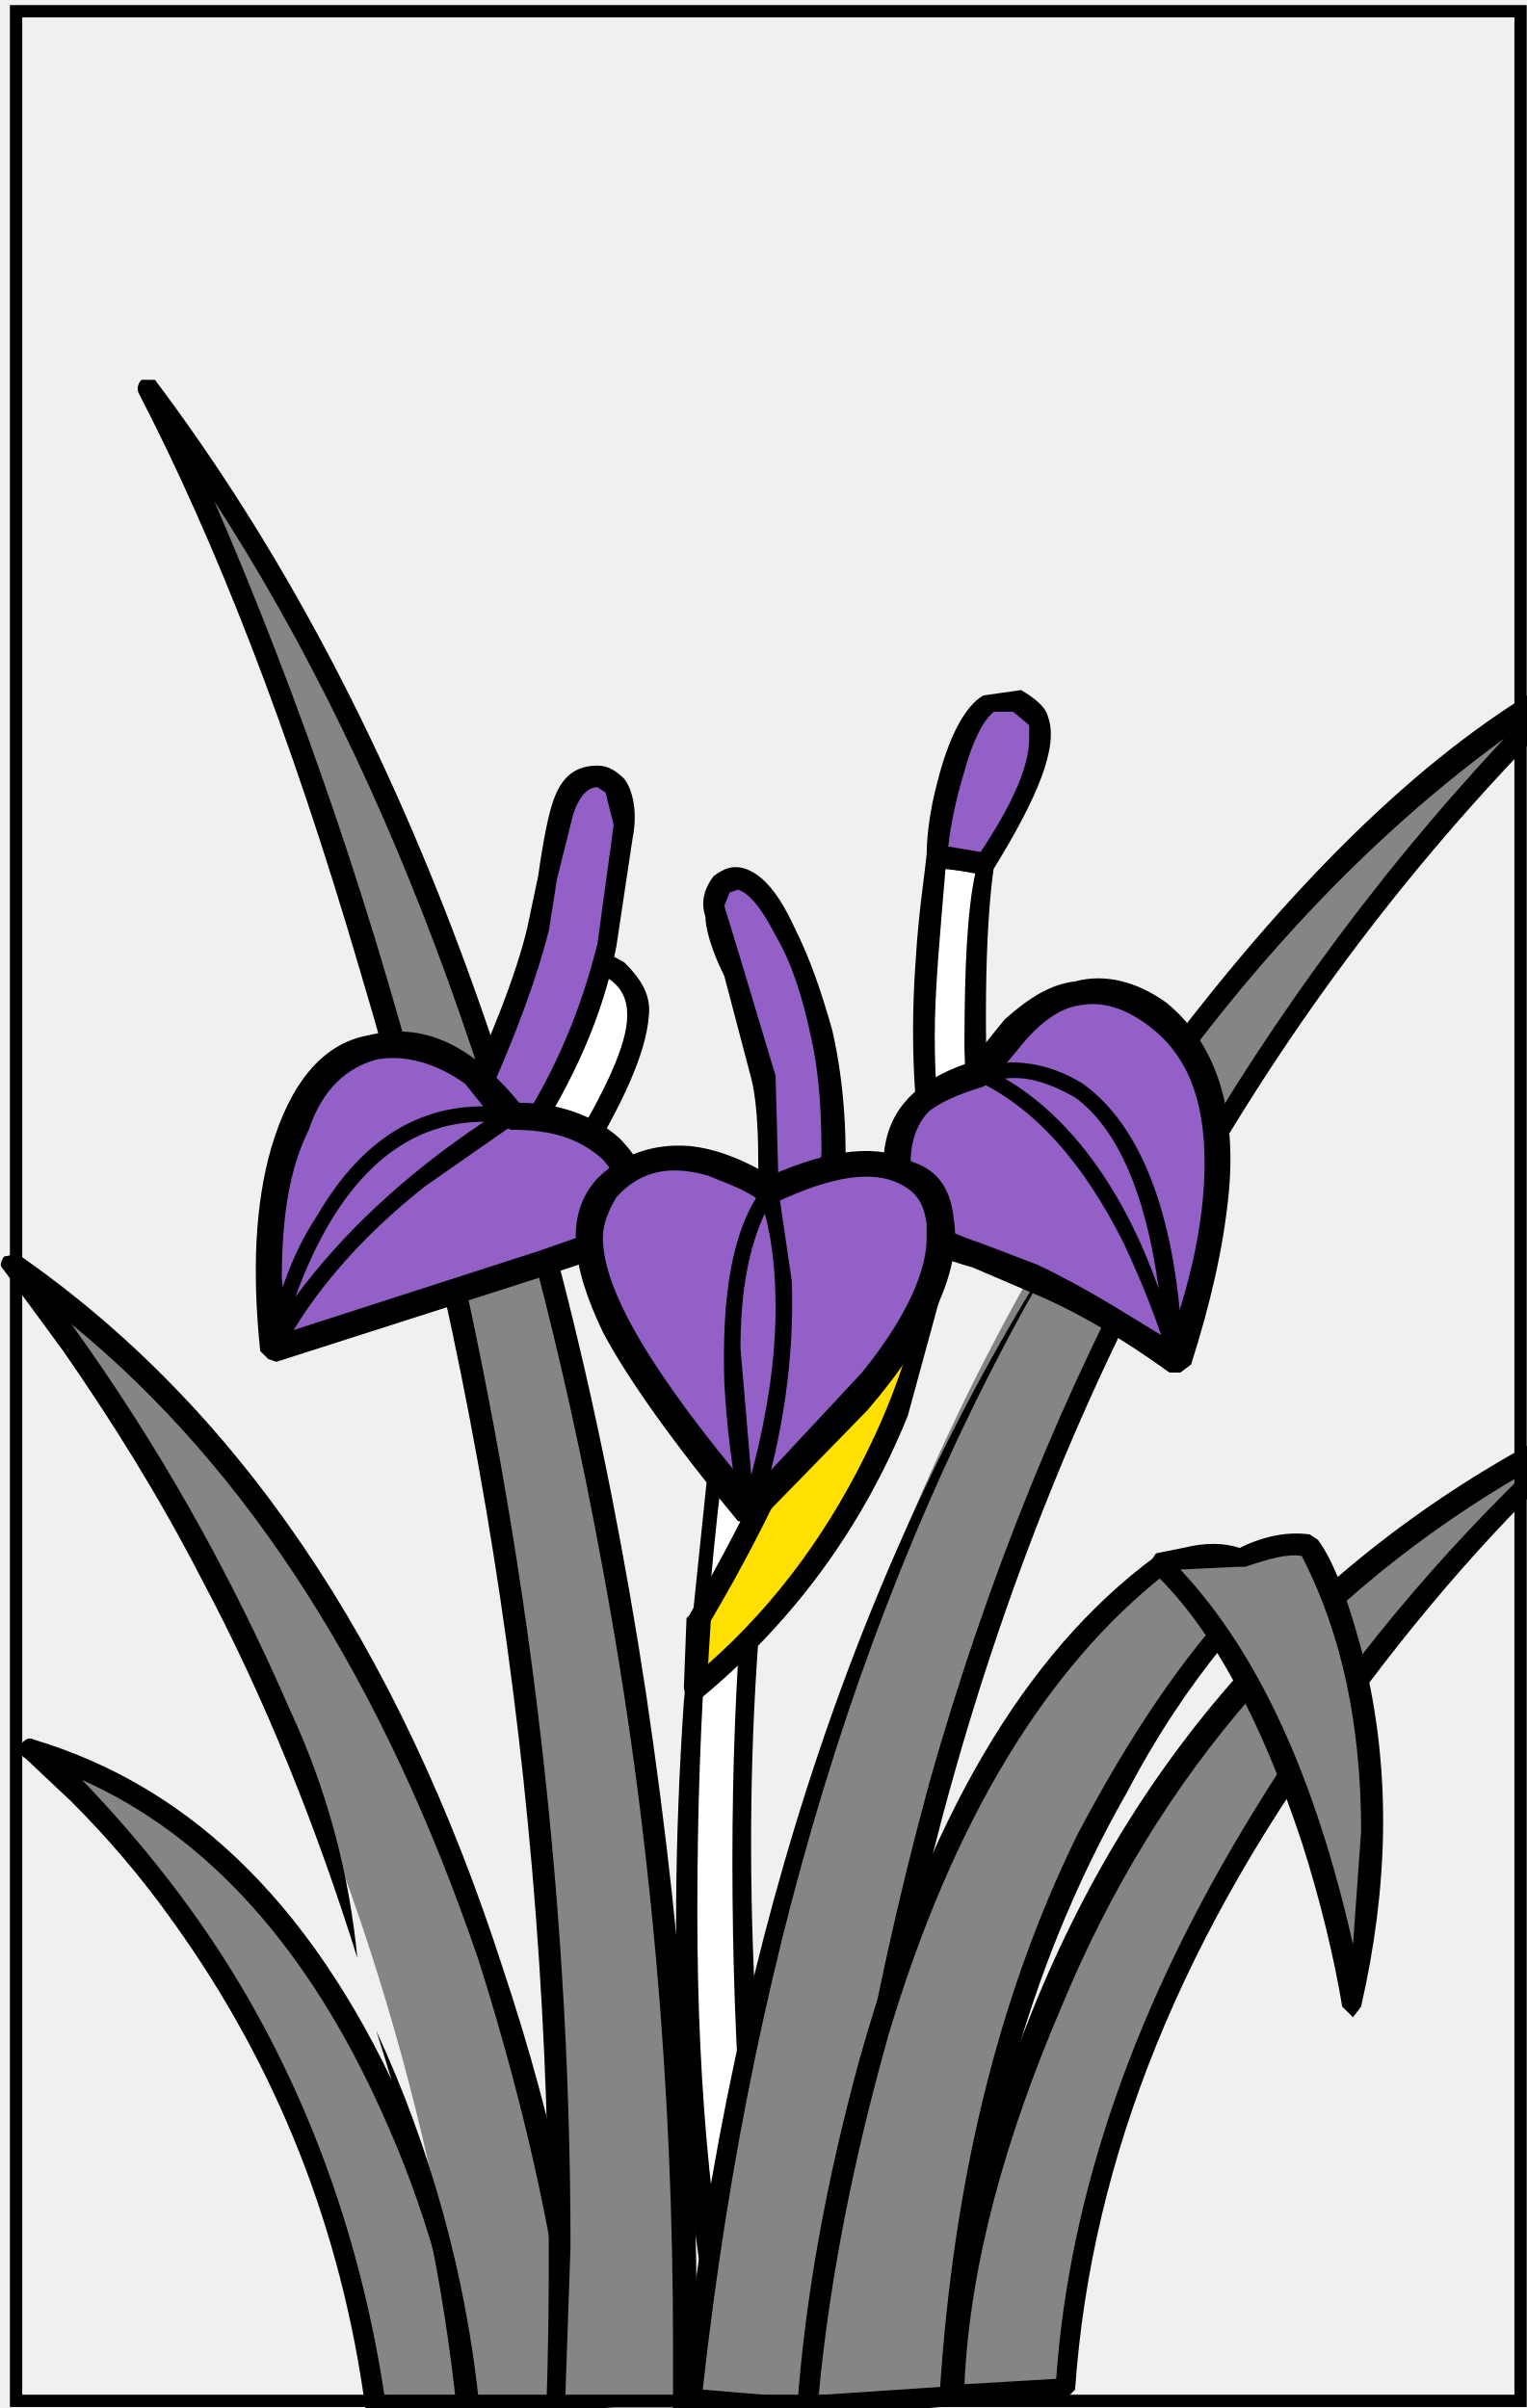
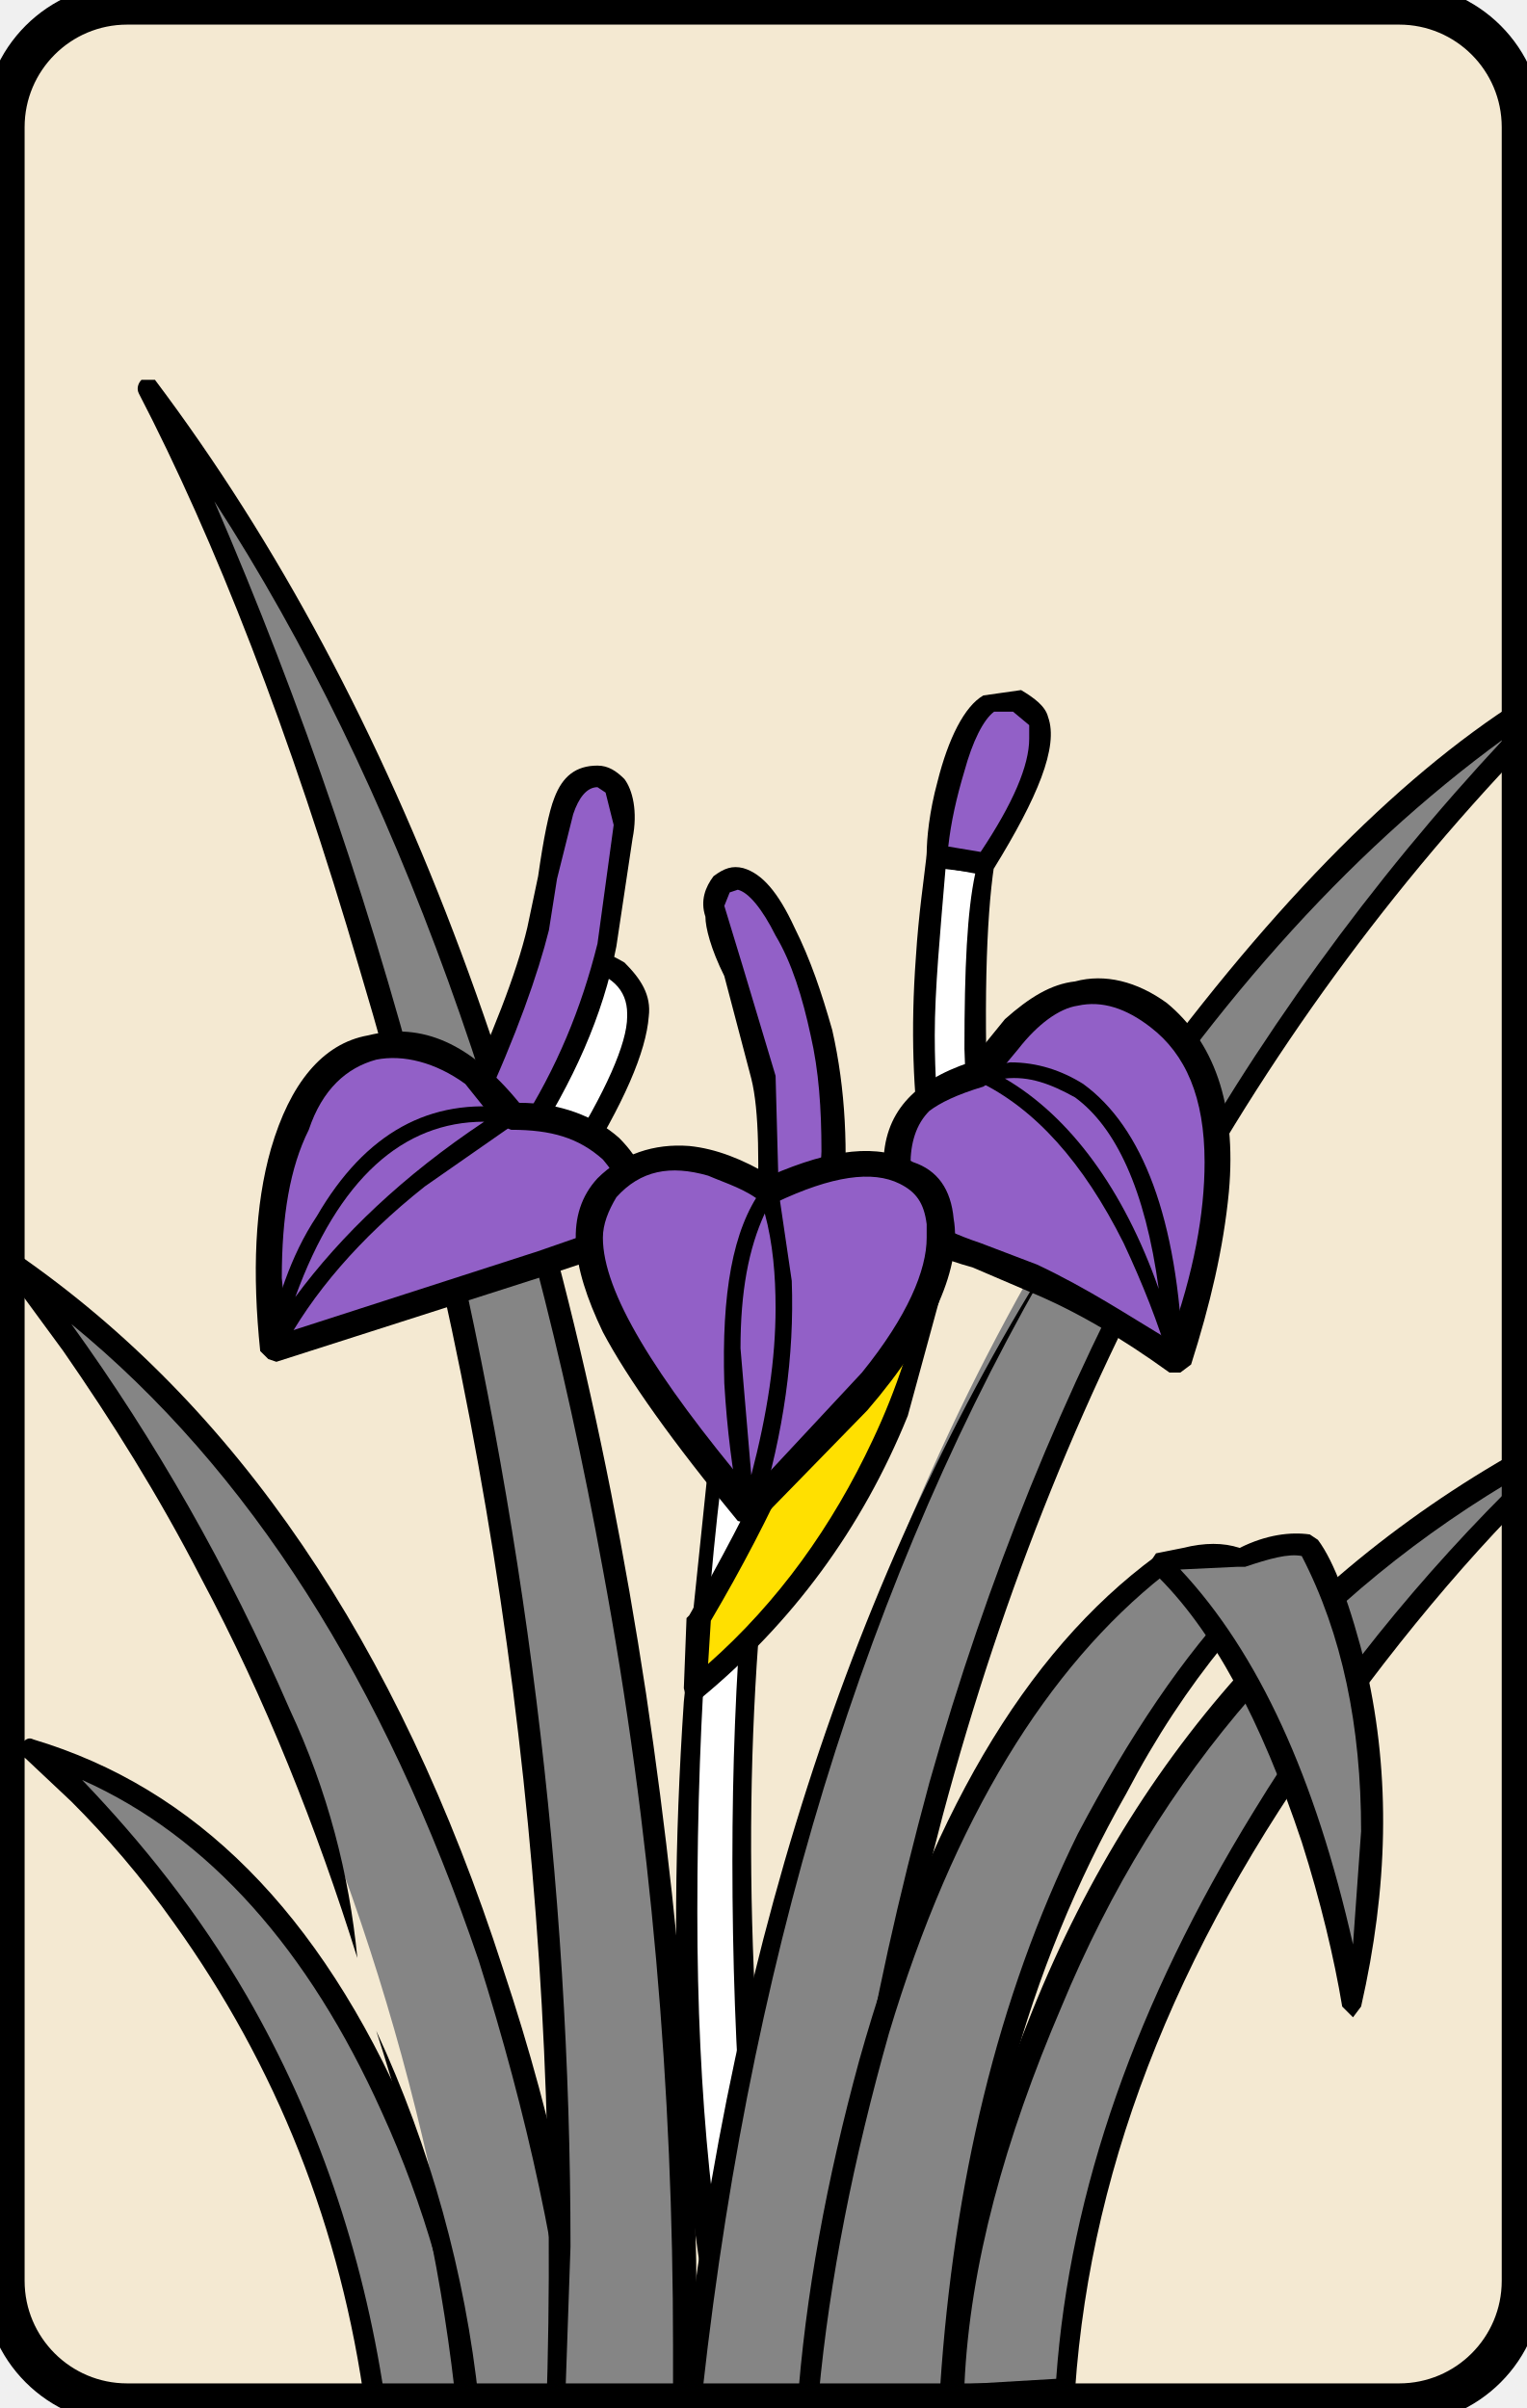
<svg xmlns="http://www.w3.org/2000/svg" version="1.1" id="圖層_1" x="0px" y="0px" width="372px" height="587px" viewBox="0 0 372 587" enable-background="new 0 0 372 587" xml:space="preserve">
-   <g>
-     <g>
-       <g>
-         <path fill="#FFFFFF" d="M192.309,325.393l-13.811,1.312l-9.864,87.468c-4.602,68.388-0.655,124.946,11.181,171.635l11.835,0.654     c-4.603-21.038-7.891-48.666-9.207-81.546C178.498,439.813,181.786,380.628,192.309,325.393z" />
+   <defs id="defs78472">
+     <clipPath clipPathUnits="userSpaceOnUse" id="clipPath79076">
+       <rect style="color:#000000;clip-rule:nonzero;display:inline;overflow:visible;visibility:visible;opacity:1;isolation:auto;mix-blend-mode:normal;color-interpolation:sRGB;color-interpolation-filters:linearRGB;solid-color:#000000;solid-opacity:1;vector-effect:none;fill:none;fill-opacity:1;fill-rule:nonzero;stroke:#ff0000;stroke-width:10;stroke-linecap:butt;stroke-linejoin:miter;stroke-miterlimit:4;stroke-dasharray:none;stroke-dashoffset:0;stroke-opacity:1;color-rendering:auto;image-rendering:auto;shape-rendering:auto;text-rendering:auto;enable-background:accumulate" id="rect79078" width="370" height="585" x="1" y="1" rx="30" ry="30" />
+     </clipPath>
+   </defs>
+   <g id="g79195">
+     <rect ry="30" rx="30" y="1" x="1" height="585" width="370" id="rect12023-5" style="color:#000000;clip-rule:nonzero;display:inline;overflow:visible;visibility:visible;opacity:1;isolation:auto;mix-blend-mode:normal;color-interpolation:sRGB;color-interpolation-filters:linearRGB;solid-color:#000000;solid-opacity:1;vector-effect:none;fill:#f4e9d2;fill-opacity:1;fill-rule:nonzero;stroke:none;stroke-width:1.5;stroke-linecap:butt;stroke-linejoin:miter;stroke-miterlimit:4;stroke-dasharray:none;stroke-dashoffset:0;stroke-opacity:1;color-rendering:auto;image-rendering:auto;shape-rendering:auto;text-rendering:auto;enable-background:accumulate" />
+     <g clip-path="url(#clipPath79076)" id="g78466">
+       <g id="g78248">
+         <g id="g78246">
+           <path id="path78244" d="M192.309,325.393l-13.811,1.312l-9.864,87.468c-4.602,68.388-0.655,124.946,11.181,171.635l11.835,0.654     c-4.603-21.038-7.891-48.666-9.207-81.546C178.498,439.813,181.786,380.628,192.309,325.393z" fill="#FFFFFF" />
+         </g>
+       </g>
+       <g id="g78254">
+         <g id="g78252">
+           <path id="path78250" d="M194.283,324.068l-1.975-1.31l-13.812,1.31c-1.971,0.662-1.971,1.324-2.629,1.979l-9.206,88.777     c-4.604,68.395-0.658,124.947,10.522,171.635c0,0.655,0.658,1.979,2.63,1.979l11.834,0.654l1.316-0.654l0.658-2.634     c-3.945-21.707-7.234-49.32-8.551-81.547c-4.601-64.444-1.313-123.631,9.863-178.211L194.283,324.068z M180.473,329.336     l8.546-0.654c-7.233,38.133-10.521,79.567-10.521,124.945c0,47.999,3.288,91.405,9.863,130.2l-6.575-0.655     c-7.889-33.535-11.835-71.683-11.835-117.054C169.951,416.797,173.239,370.764,180.473,329.336z" />
+         </g>
+       </g>
+       <g id="g78260">
+         <g id="g78258">
+           <path id="path78256" d="M228.479,308.952l-24.33,11.175c-7.234,24.333-18.416,48.666-34.197,74.314l-0.658,17.75     c22.357-18.412,38.798-41.428,49.979-68.395L228.479,308.952z" fill="#FFE000" />
+         </g>
+       </g>
+       <g id="g78266">
+         <g id="g78264">
+           <path id="path78262" d="M229.794,306.975l-1.976-0.654l-24.987,11.836l-0.658,1.316c-7.233,23.017-19.07,48.004-34.194,74.309l-0.658,0.662     l-0.658,17.095l0.658,2.634h3.288c22.358-18.419,39.458-41.436,50.634-69.05l9.864-36.169L229.794,306.975z M206.119,322.104     l19.07-8.554c-2.631,12.497-6.576,24.994-12.494,37.485c-9.864,21.045-23.018,39.456-40.115,54.58l0.658-10.52     C188.361,369.447,199.543,344.46,206.119,322.104z" />
+         </g>
+       </g>
+       <g id="g78272">
+         <g id="g78270">
+           <path id="path78268" d="M91.695,586.46l24.988,1.979c-1.972-22.361-8.548-46.033-19.07-70.373     c-21.045-48.659-51.292-79.568-90.094-91.404l10.522,9.864c9.206,9.203,17.757,19.066,25.646,29.593     C68.679,501.626,85.119,541.082,91.695,586.46z" fill="#858585" />
+         </g>
+       </g>
+       <g id="g78278">
+         <g id="g78276">
+           <path id="path78274" d="M8.177,424.035c-1.313-0.662-1.972,0-3.288,1.31c0,1.316,0,2.633,1.316,3.288l11.178,10.521     c8.551,8.554,17.099,18.418,24.991,29.593c24.988,34.857,40.77,74.314,46.691,118.37l2.63,1.979l24.988,1.311h2.63l0.658-2.627     c-3.288-23.017-9.864-46.694-20.387-71.677C77.885,466.118,47.634,435.864,8.177,424.035z M60.128,486.508     c-11.836-20.39-25.646-37.491-40.112-52.607c30.906,13.807,55.239,41.422,72.993,80.878     c10.522,23.017,17.099,46.694,20.387,70.373l-19.729-1.323C88.407,548.981,77.226,516.101,60.128,486.508z" />
+         </g>
+       </g>
+       <g id="g78284">
+         <g id="g78282">
+           <path id="path78280" d="M2.917,308.291l14.466,19.066c11.839,17.103,23.017,34.858,33.539,54.588     c33.539,64.443,55.239,132.832,63.79,205.831l27.618,1.316c-1.972-31.57-9.206-67.74-21.7-107.195     C94.983,403.645,56.185,345.121,2.917,308.291z" fill="#858585" />
+         </g>
+       </g>
+       <g id="g78290">
+         <g id="g78288">
+           <path id="path78286" d="M48.95,384.578c15.782,29.593,28.276,61.149,38.14,92.721c-1.971-20.384-7.234-40.772-16.44-60.502     c-15.124-34.852-32.881-65.761-53.268-94.037c43.403,35.514,76.284,87.461,99.3,155.194     c11.839,37.485,19.729,73.654,23.017,108.506l-23.017-1.31c-3.288-30.916-11.836-61.818-24.988-90.102     c9.864,30.254,16.44,61.163,19.728,93.39l3.288,1.965l27.618,1.322l1.316-0.661l1.316-1.972     c-1.975-33.536-9.209-69.705-22.361-109.162C96.955,400.355,57.498,342.488,4.23,305.664l-3.288,0.654     c-0.655,1.311-1.313,1.973,0,3.289l14.469,19.729C27.247,346.432,38.428,364.188,48.95,384.578z" />
+         </g>
+       </g>
+       <g id="g78296">
+         <g id="g78294">
+           <path id="path78292" d="M35.798,94.566c18.412,34.197,36.827,80.885,54.581,139.416     c34.855,117.055,49.979,234.764,45.375,354.457l30.909,3.288c1.972-50.645-1.316-109.828-11.181-176.9     C135.753,280.669,96.296,174.796,35.798,94.566z" fill="#858585" />
+         </g>
+       </g>
+       <g id="g78302">
+         <g id="g78300">
+           <path id="path78298" d="M37.77,92.595h-3.288c-0.658,0.655-1.313,1.971-0.658,3.288c18.415,35.514,36.827,82.202,53.925,140.732     c34.853,116.392,49.321,233.453,45.375,351.823c0,1.966,0,2.627,1.975,2.627l31.564,3.287l1.972-0.66l0.658-1.966     c1.975-52.608-1.972-112.456-11.836-178.879C137.07,278.698,97.613,172.163,37.77,92.595z M106.161,281.986     C91.695,224.117,73.28,170.853,52.238,122.187c44.716,69.05,75.625,155.85,94.696,260.413     c11.836,63.79,17.099,126.926,17.099,189.398v16.44l-26.305-2.634l1.313-38.146C139.042,458.881,127.864,370.104,106.161,281.986     z" />
+         </g>
+       </g>
+       <g id="g78308">
+         <g id="g78306">
+           <path id="path78304" d="M231.766,583.827l27.621-1.965c4.602-57.222,26.963-113.117,68.393-169.015     c21.045-28.271,41.428-49.978,61.155-66.418C325.148,377.34,280.43,426,252.811,492.423     C239.658,525.965,232.424,556.213,231.766,583.827z" fill="#858585" />
+         </g>
+       </g>
+       <g id="g78314">
+         <g id="g78312">
+           <path id="path78310" d="M259.387,585.15l2.631-2.634c3.945-56.553,26.305-111.795,67.732-167.036c20.387-27.614,40.773-49.977,60.501-67.071     c1.972-0.661,1.972-2.634,1.317-3.288c-1.317-1.323-2.635-1.323-3.947-0.661c-63.131,30.254-109.164,78.913-136.127,145.991     c-13.811,34.189-21.7,65.105-22.357,93.376c0,1.323,0,1.323,0.657,1.979l2.63,0.654L259.387,585.15z M235.055,581.201     c1.315-28.933,9.863-59.849,23.674-92.066c23.676-57.214,61.815-100.613,113.111-130.205     c-25.649,24.986-48.008,52.607-66.42,82.855c-28.279,46.033-44.72,92.065-48.008,138.099L235.055,581.201z" />
+         </g>
+       </g>
+       <g id="g78320">
+         <g id="g78318">
+           <path id="path78316" d="M383.675,166.904c-29.592,14.469-61.156,43.406-94.036,85.49     c-65.106,85.49-105.877,195.968-121.004,332.757l36.827,1.965c-0.657-40.768,6.576-88.116,21.045-144.015     C255.439,331.969,308.05,239.903,383.675,166.904z" fill="#858585" />
+         </g>
+       </g>
+       <g id="g78326">
+         <g id="g78324">
+           <path id="path78322" d="M385.646,164.932c-0.654-1.316-1.973-1.316-3.288-1.316c-30.905,16.44-62.474,46.033-95.354,88.778     c-9.863,13.152-18.412,28.276-24.33,44.062c30.906-49.321,65.104-88.123,103.901-116.399     c-65.104,69.711-111.794,154.541-140.07,254.498c-15.127,55.897-23.675,105.874-23.675,150.598l-31.564-2.634     c12.494-112.449,43.4-207.804,91.408-286.063c-51.296,77.597-84.177,172.951-96.67,288.033l0.658,1.972l1.316,0.655l36.825,3.288     l1.975-1.311l1.313-1.979c0-41.422,7.234-90.088,21.703-144.675c29.594-110.472,81.544-201.883,155.854-274.22V164.932     L385.646,164.932z" />
+         </g>
+       </g>
+       <g id="g78332">
+         <g id="g78330">
+           <path id="path78328" d="M140.358,232.665l-24.333,44.716l23.017,7.893c11.181-16.44,16.44-29.593,16.44-37.485     c0.658-5.26-1.972-9.209-7.89-11.836L140.358,232.665z" fill="#FFFFFF" />
+         </g>
+       </g>
+       <g id="g78338">
+         <g id="g78336">
+           <path id="path78334" d="M113.395,276.727c0,0,0,0.655,0,1.972l1.316,1.316l23.675,7.231l2.63-0.655c11.178-17.757,16.44-30.248,17.099-38.802     c0.655-5.26-1.975-9.209-5.921-13.152c-3.288-1.972-7.89-3.943-11.836-4.598l-2.63,1.31L113.395,276.727z M141.016,235.953     c7.89,1.316,11.836,5.26,11.836,11.181v0.655c0,6.576-5.26,18.418-15.124,34.197l-17.757-5.915L141.016,235.953z" />
+         </g>
+       </g>
+       <g id="g78344">
+         <g id="g78342">
+           <path id="path78340" d="M239.658,210.31l-11.182-1.323l-2.629,23.678c-1.316,17.757-0.658,34.197,0.657,47.35l11.836-3.288     C237.027,246.479,237.684,224.117,239.658,210.31z" fill="#FFFFFF" />
+         </g>
+       </g>
+       <g id="g78350">
+         <g id="g78348">
+           <path id="path78346" d="M228.479,206.36c-1.973,0-2.631,0-2.631,1.972c-0.658,5.921-1.972,14.469-2.63,24.995     c-1.315,17.75-0.657,33.536,1.313,46.688l1.316,1.972h1.971L239,278.698l1.973-1.972c-1.313-30.248-0.656-52.609,1.315-65.761     v-2.633l-1.972-0.655L228.479,206.36z M230.452,211.62l7.231,1.316c-1.973,9.203-2.631,23.017-2.631,42.745l0.658,18.412     l-6.576,2.633c-0.658-6.576-1.316-14.469-1.316-24.333C227.818,241.213,229.137,227.405,230.452,211.62z" />
+         </g>
+       </g>
+       <g id="g78356">
+         <g id="g78354">
+           <path id="path78352" d="M187.049,301.715l15.782-5.915c1.315-15.13,0.657-29.592-2.63-44.068     c-2.631-11.174-6.576-21.039-11.182-28.931c-5.26-8.548-9.206-10.525-12.494-7.237c-3.288,1.978-2.63,8.554,0.658,17.763     c5.26,13.807,7.889,23.671,9.206,28.931C187.049,270.806,187.707,283.958,187.049,301.715z" fill="#9260C7" />
+         </g>
+       </g>
+       <g id="g78362">
+         <g id="g78360">
+           <path id="path78358" d="M173.897,213.598c-1.975,2.626-3.288,5.915-1.975,9.864c0,2.626,1.316,7.886,4.604,14.462l6.576,24.995     c1.972,7.886,1.972,21.038,1.316,38.795l1.313,2.626l2.63,0.662l15.127-6.576l1.972-1.972c1.315-15.786,0.658-30.909-2.63-45.378     c-2.63-9.209-5.26-17.096-9.206-24.988c-3.946-8.548-7.893-13.152-12.494-14.469C178.498,210.965,176.527,211.62,173.897,213.598     z M177.843,217.541l1.972-0.655c2.63,0.655,5.917,4.598,9.207,11.174c3.945,6.576,6.576,15.13,8.551,24.333     c1.972,8.548,2.63,17.757,2.63,28.276l-0.658,13.808l-9.864,3.949V286.59l-0.658-24.333l-7.889-26.305l-4.604-15.124     L177.843,217.541z" />
+         </g>
+       </g>
+       <g id="g78368">
+         <g id="g78366">
+           <path id="path78364" d="M113.395,272.122l13.811,6.576c9.864-15.779,17.099-31.564,20.387-48.005     c3.288-14.469,5.26-24.333,4.602-29.592c0-7.893-1.972-11.842-6.576-11.842c-4.602,0-7.89,3.949-9.864,11.842l-4.602,24.988     C128.522,238.58,122.601,253.71,113.395,272.122z" fill="#9260C7" />
+         </g>
+       </g>
+       <g id="g78374">
+         <g id="g78372">
+           <path id="path78370" d="M125.889,280.669l3.288-0.655c10.522-16.44,17.757-32.226,21.045-49.321l3.946-26.304c1.313-6.576,0-11.842-1.975-14.469     c-1.972-1.971-3.943-3.288-6.576-3.288c-5.26,0-8.548,2.626-10.52,7.893c-1.316,3.288-2.633,9.864-3.946,19.073l-2.63,12.491     c-2.633,11.181-8.551,26.305-17.099,44.717v1.978l1.313,1.311L125.889,280.669z M117.341,270.806     c8.548-18.412,13.811-33.536,16.44-44.055l1.972-12.498l3.946-15.785c1.316-3.943,3.288-6.576,5.918-6.576l1.975,1.316     l1.972,7.893l-3.946,28.938c-3.943,15.779-9.864,30.248-19.07,44.71L117.341,270.806z" />
+         </g>
+       </g>
+       <g id="g78380">
+         <g id="g78378">
+           <path id="path78376" d="M296.214,291.189c1.972-21.039-2.633-35.507-13.812-44.055c-10.521-7.893-21.045-7.893-30.908,0     c-5.26,4.598-9.206,9.209-12.494,15.124c-7.234,1.316-13.152,3.95-15.782,7.893c-3.946,4.598-5.918,11.836-3.946,21.039     c0.658,4.611,3.946,8.554,9.864,11.187l23.017,9.203c11.182,5.914,23.018,12.49,34.854,19.729     C291.609,317.493,294.896,304.341,296.214,291.189z" fill="#9260C7" />
+         </g>
+       </g>
+       <g id="g78386">
+         <g id="g78384">
+           <path id="path78382" d="M299.502,290.534c1.972-21.7-3.945-36.824-15.127-46.033c-7.234-5.26-15.124-7.231-22.357-5.26     c-5.918,0.662-11.182,3.95-17.1,9.203l-8.548,10.526c-13.812,4.604-21.045,12.491-21.045,24.988l0.657,7.893     c0.658,4.604,3.289,7.893,6.576,11.181c3.289,1.972,7.234,3.942,14.469,5.921l13.809,5.915     c11.182,4.604,22.361,11.181,34.197,19.729h2.63l2.63-1.973C294.896,318.154,298.186,304.341,299.502,290.534z M293.581,283.303     c0,12.497-2.63,26.96-8.548,43.4c-9.864-5.922-19.729-12.498-32.223-18.412L239,303.031c-5.918-1.979-9.863-3.943-11.836-5.268     c-2.633-1.965-4.604-4.598-4.604-7.23l-0.658-6.576c0-5.259,1.315-9.864,4.604-13.152c2.631-1.972,6.576-3.943,13.152-5.921     l1.972-1.31l6.576-7.893c4.604-5.915,9.864-9.864,14.469-10.526c5.918-1.31,11.836,0.662,17.755,5.266     C288.979,256.998,293.581,267.518,293.581,283.303z" />
+         </g>
+       </g>
+       <g id="g78392">
+         <g id="g78390">
+           <path id="path78388" d="M237.027,261.596l1.313,1.978c13.812,6.576,25.646,19.729,35.511,39.457c4.604,9.863,8.551,19.729,11.182,28.938     l1.972,1.965l1.315-2.625c-1.315-34.197-9.863-56.56-24.332-67.079c-5.26-3.288-11.178-5.26-17.754-5.26l-7.894,1.316     L237.027,261.596z M244.918,262.919c5.918-0.662,11.182,1.31,17.1,4.598c9.863,7.231,17.099,22.361,20.387,46.688     C273.854,289.879,260.7,272.122,244.918,262.919z" />
+         </g>
+       </g>
+       <g id="g78398">
+         <g id="g78396">
+           <path id="path78394" d="M114.711,262.258c-7.893-6.576-15.782-9.203-24.333-7.238c-9.864,1.978-16.44,10.526-20.387,24.995     c-4.601,13.152-5.259,29.592-3.288,48.667c20.387-6.576,36.827-12.498,51.954-17.103l26.305-7.238     c5.918-2.626,9.206-5.914,9.864-9.864c0.655-5.914-1.975-11.174-7.893-15.777c-5.918-4.604-13.152-6.576-22.358-6.576     C121.946,268.834,119.313,265.546,114.711,262.258z" fill="#9260C7" />
+         </g>
+       </g>
+       <g id="g78404">
+         <g id="g78402">
+           <path id="path78400" d="M126.547,268.834c-11.836-14.469-23.675-19.729-36.827-16.44c-11.177,1.972-19.07,11.836-23.671,27.621     c-3.946,13.807-4.604,30.249-2.633,49.321l1.975,1.973l1.972,0.66l65.761-21.052l17.757-5.914     c4.602-2.627,6.576-6.576,7.234-10.526c0.655-5.914-1.975-11.829-7.234-17.095C144.962,272.122,136.412,268.834,126.547,268.834z      M131.152,305.003l-61.16,19.729l-1.313-13.152c0-15.124,1.972-26.966,6.576-36.169c3.288-9.864,9.206-15.124,16.44-17.102     c6.576-1.31,14.465,0.662,21.7,5.921l7.893,9.864l3.288,1.316c9.864,0,16.44,1.971,22.358,7.237     c3.288,3.943,5.26,7.231,4.604,11.83c0,1.979-1.316,3.949-5.263,5.267L131.152,305.003z" />
+         </g>
+       </g>
+       <g id="g78410">
+         <g id="g78408">
+           <path id="path78406" d="M124.576,270.15c-19.729-2.633-35.51,5.921-47.35,26.305c-6.576,9.863-9.864,21.038-12.494,32.227l1.316,1.965     c1.313,0.662,1.972,0,2.63-1.311c7.234-13.809,19.07-27.621,34.852-40.112l21.703-15.13l1.313-1.972L124.576,270.15z      M71.967,316.184c10.522-28.938,26.305-42.745,46.033-42.745C98.271,286.591,83.144,301.053,71.967,316.184z" />
+         </g>
+       </g>
+       <g id="g78416">
+         <g id="g78414">
+           <path id="path78412" d="M206.119,283.958l-19.07,6.576c-3.946-3.288-7.892-5.259-13.81-7.231     c-9.864-2.633-19.07-0.655-24.988,6.576c-7.234,7.23-5.921,19.073,2.63,35.514c5.918,10.521,16.44,25.645,32.222,42.746     c8.547-7.238,16.44-15.785,24.988-25.649c16.44-18.419,23.675-34.197,21.046-44.724     C227.818,286.591,219.93,281.986,206.119,283.958z" fill="#9260C7" />
+         </g>
+       </g>
+       <g id="g78422">
+         <g id="g78420">
+           <path id="path78418" d="M167.979,279.359c-8.551-0.661-16.44,1.965-22.361,7.886c-7.89,8.554-6.576,21.045,1.316,37.485     c5.918,11.182,17.099,26.967,32.881,46.033l2.63,0.661l2.629-0.661l26.305-26.967c16.439-19.066,23.018-35.507,21.045-46.688     c-0.658-7.231-3.945-11.836-9.863-13.809c-8.549-4.604-19.729-3.288-34.854,3.288     C181.131,282.647,174.555,280.015,167.979,279.359z M185.732,293.167h3.288c13.812-6.576,23.676-7.893,30.252-4.604     c3.945,1.971,5.918,4.604,6.576,9.864v3.288c0,7.893-4.604,19.066-15.783,32.881l-26.962,28.932     c-23.674-28.271-36.168-48.659-36.168-61.813c0-3.288,1.316-6.576,3.288-9.864c5.918-6.576,13.152-7.893,22.358-5.26     C177.185,288.563,181.786,289.879,185.732,293.167z" />
+         </g>
+       </g>
+       <g id="g78428">
+         <g id="g78426">
+           <path id="path78424" d="M187.707,288.563l-1.975,1.316c-7.234,9.864-9.864,25.648-9.206,47.344c0.658,11.188,1.971,21.707,3.946,31.57     l2.629,1.311l1.972-1.311c5.921-19.729,8.551-38.146,7.893-56.553l-3.288-22.361L187.707,288.563z M186.391,295.8     c1.972,7.231,2.63,15.117,2.63,23.017c0,12.492-1.973,25.645-5.918,40.768l-2.629-30.902     C180.473,314.867,182.445,304.341,186.391,295.8z" />
+         </g>
+       </g>
+       <g id="g78434">
+         <g id="g78432">
+           <path id="path78430" d="M232.424,187.949l-3.945,21.039l11.181,1.323l9.864-17.102c5.918-12.491,5.26-19.728-1.316-21.7     C240.973,168.875,235.712,174.796,232.424,187.949z" fill="#9260C7" />
+         </g>
+       </g>
+       <g id="g78440">
+         <g id="g78438">
+           <path id="path78436" d="M248.863,168.22l-9.205,1.31c-4.604,2.633-8.551,10.526-11.182,21.051c-1.972,7.231-2.629,13.808-2.629,17.75     c0,1.978,0,2.633,2.629,3.288l11.182,1.316l2.63-1.316c10.522-17.095,15.782-29.593,13.151-36.824     C254.782,172.163,252.152,170.192,248.863,168.22z M246.893,173.48l3.943,3.288v3.288c0,6.576-3.943,15.779-11.836,27.621     l-7.893-1.317c0.658-5.915,1.975-11.835,3.945-18.412c1.975-7.231,4.604-12.498,7.234-14.469L246.893,173.48L246.893,173.48z" />
+         </g>
+       </g>
+       <g id="g78446">
+         <g id="g78444">
+           <path id="path78442" d="M196.913,587.115l34.853-3.288c2.631-55.897,16.44-105.218,40.115-148.618     c7.893-13.809,16.439-25.648,24.988-36.824l11.181-11.181l-24.987-5.914c-31.567,23.671-55.242,65.1-71.684,124.285     C203.488,535.168,198.885,562.134,196.913,587.115z" fill="#858585" />
+         </g>
+       </g>
+       <g id="g78452">
+         <g id="g78450">
+           <path id="path78448" d="M232.424,586.46l1.973-2.633c2.633-54.574,15.785-103.896,40.114-146.641c7.234-13.813,15.128-25.649,23.675-36.169     l11.836-12.498l0.658-1.978l-1.972-2.627l-24.991-5.259l-1.972,0.654c-32.224,23.672-55.897,64.45-72.338,122.976     c-7.894,28.931-13.152,57.214-15.124,84.828l0.654,1.979l1.976,0.654L232.424,586.46z M199.543,583.827     c2.63-28.271,8.548-57.862,17.1-88.116c15.781-52.609,38.799-89.439,67.074-111.795l19.073,4.604     c-14.47,15.125-27.621,34.854-40.115,58.53c-19.729,40.112-30.251,85.49-33.539,134.813L199.543,583.827z" />
+         </g>
+       </g>
+       <g id="g78458">
+         <g id="g78456">
+           <path id="path78454" d="M283.063,381.29c15.123,15.117,26.96,36.823,36.823,67.071c4.604,15.13,7.894,28.281,9.864,40.772     c5.921-28.932,6.576-55.896,0.658-82.202l-11.836-29.593l-9.864,0.662l-5.918,1.965c-4.604-1.31-8.551-1.31-13.812,0     L283.063,381.29z" fill="#858585" />
+         </g>
+       </g>
+       <g id="g78464">
+         <g id="g78462">
+           <path id="path78460" d="M281.745,378.657l-1.315,1.971l0.657,2.627c14.47,13.813,26.305,36.169,36.169,65.762     c4.604,14.476,7.894,28.282,9.864,40.118l2.63,2.627l1.975-2.627c6.576-28.932,7.234-55.896,1.313-82.201     c-3.943-15.778-7.89-26.306-11.836-31.563l-1.972-1.317c-4.604-0.66-10.522,0-17.1,3.288c-3.945-1.315-8.551-1.315-13.811,0     L281.745,378.657z M301.474,381.945h1.973c5.921-1.979,10.521-3.288,13.811-2.635c9.864,19.073,14.469,41.437,14.469,67.078     l-1.975,27.621c-9.206-40.772-23.017-71.027-42.087-91.41L301.474,381.945z" />
+         </g>
      </g>
    </g>
-     <g>
-       <g>
-         <path d="M194.283,324.068l-1.975-1.31l-13.812,1.31c-1.971,0.662-1.971,1.324-2.629,1.979l-9.206,88.777     c-4.604,68.395-0.658,124.947,10.522,171.635c0,0.655,0.658,1.979,2.63,1.979l11.834,0.654l1.316-0.654l0.658-2.634     c-3.945-21.707-7.234-49.32-8.551-81.547c-4.601-64.444-1.313-123.631,9.863-178.211L194.283,324.068z M180.473,329.336     l8.546-0.654c-7.233,38.133-10.521,79.567-10.521,124.945c0,47.999,3.288,91.405,9.863,130.2l-6.575-0.655     c-7.889-33.535-11.835-71.683-11.835-117.054C169.951,416.797,173.239,370.764,180.473,329.336z" />
-       </g>
-     </g>
-     <g>
-       <g>
-         <path fill="#FFE000" d="M228.479,308.952l-24.33,11.175c-7.234,24.333-18.416,48.666-34.197,74.314l-0.658,17.75     c22.357-18.412,38.798-41.428,49.979-68.395L228.479,308.952z" />
-       </g>
-     </g>
-     <g>
-       <g>
-         <path d="M229.794,306.975l-1.976-0.654l-24.987,11.836l-0.658,1.316c-7.233,23.017-19.07,48.004-34.194,74.309l-0.658,0.662     l-0.658,17.095l0.658,2.634h3.288c22.358-18.419,39.458-41.436,50.634-69.05l9.864-36.169L229.794,306.975z M206.119,322.104     l19.07-8.554c-2.631,12.497-6.576,24.994-12.494,37.485c-9.864,21.045-23.018,39.456-40.115,54.58l0.658-10.52     C188.361,369.447,199.543,344.46,206.119,322.104z" />
-       </g>
-     </g>
-     <g>
-       <g>
-         <path fill="#858585" d="M91.695,586.46l24.988,1.979c-1.972-22.361-8.548-46.033-19.07-70.373     c-21.045-48.659-51.292-79.568-90.094-91.404l10.522,9.864c9.206,9.203,17.757,19.066,25.646,29.593     C68.679,501.626,85.119,541.082,91.695,586.46z" />
-       </g>
-     </g>
-     <g>
-       <g>
-         <path d="M8.177,424.035c-1.313-0.662-1.972,0-3.288,1.31c0,1.316,0,2.633,1.316,3.288l11.178,10.521     c8.551,8.554,17.099,18.418,24.991,29.593c24.988,34.857,40.77,74.314,46.691,118.37l2.63,1.979l24.988,1.311h2.63l0.658-2.627     c-3.288-23.017-9.864-46.694-20.387-71.677C77.885,466.118,47.634,435.864,8.177,424.035z M60.128,486.508     c-11.836-20.39-25.646-37.491-40.112-52.607c30.906,13.807,55.239,41.422,72.993,80.878     c10.522,23.017,17.099,46.694,20.387,70.373l-19.729-1.323C88.407,548.981,77.226,516.101,60.128,486.508z" />
-       </g>
-     </g>
-     <g>
-       <g>
-         <path fill="#858585" d="M2.917,308.291l14.466,19.066c11.839,17.103,23.017,34.858,33.539,54.588     c33.539,64.443,55.239,132.832,63.79,205.831l27.618,1.316c-1.972-31.57-9.206-67.74-21.7-107.195     C94.983,403.645,56.185,345.121,2.917,308.291z" />
-       </g>
-     </g>
-     <g>
-       <g>
-         <path d="M48.95,384.578c15.782,29.593,28.276,61.149,38.14,92.721c-1.971-20.384-7.234-40.772-16.44-60.502     c-15.124-34.852-32.881-65.761-53.268-94.037c43.403,35.514,76.284,87.461,99.3,155.194     c11.839,37.485,19.729,73.654,23.017,108.506l-23.017-1.31c-3.288-30.916-11.836-61.818-24.988-90.102     c9.864,30.254,16.44,61.163,19.728,93.39l3.288,1.965l27.618,1.322l1.316-0.661l1.316-1.972     c-1.975-33.536-9.209-69.705-22.361-109.162C96.955,400.355,57.498,342.488,4.23,305.664l-3.288,0.654     c-0.655,1.311-1.313,1.973,0,3.289l14.469,19.729C27.247,346.432,38.428,364.188,48.95,384.578z" />
-       </g>
-     </g>
-     <g>
-       <g>
-         <path fill="#858585" d="M35.798,94.566c18.412,34.197,36.827,80.885,54.581,139.416     c34.855,117.055,49.979,234.764,45.375,354.457l30.909,3.288c1.972-50.645-1.316-109.828-11.181-176.9     C135.753,280.669,96.296,174.796,35.798,94.566z" />
-       </g>
-     </g>
-     <g>
-       <g>
-         <path d="M37.77,92.595h-3.288c-0.658,0.655-1.313,1.971-0.658,3.288c18.415,35.514,36.827,82.202,53.925,140.732     c34.853,116.392,49.321,233.453,45.375,351.823c0,1.966,0,2.627,1.975,2.627l31.564,3.287l1.972-0.66l0.658-1.966     c1.975-52.608-1.972-112.456-11.836-178.879C137.07,278.698,97.613,172.163,37.77,92.595z M106.161,281.986     C91.695,224.117,73.28,170.853,52.238,122.187c44.716,69.05,75.625,155.85,94.696,260.413     c11.836,63.79,17.099,126.926,17.099,189.398v16.44l-26.305-2.634l1.313-38.146C139.042,458.881,127.864,370.104,106.161,281.986     z" />
-       </g>
-     </g>
-     <g>
-       <g>
-         <path fill="#858585" d="M231.766,583.827l27.621-1.965c4.602-57.222,26.963-113.117,68.393-169.015     c21.045-28.271,41.428-49.978,61.155-66.418C325.148,377.34,280.43,426,252.811,492.423     C239.658,525.965,232.424,556.213,231.766,583.827z" />
-       </g>
-     </g>
-     <g>
-       <g>
-         <path d="M259.387,585.15l2.631-2.634c3.945-56.553,26.305-111.795,67.732-167.036c20.387-27.614,40.773-49.977,60.501-67.071     c1.972-0.661,1.972-2.634,1.317-3.288c-1.317-1.323-2.635-1.323-3.947-0.661c-63.131,30.254-109.164,78.913-136.127,145.991     c-13.811,34.189-21.7,65.105-22.357,93.376c0,1.323,0,1.323,0.657,1.979l2.63,0.654L259.387,585.15z M235.055,581.201     c1.315-28.933,9.863-59.849,23.674-92.066c23.676-57.214,61.815-100.613,113.111-130.205     c-25.649,24.986-48.008,52.607-66.42,82.855c-28.279,46.033-44.72,92.065-48.008,138.099L235.055,581.201z" />
-       </g>
-     </g>
-     <g>
-       <g>
-         <path fill="#858585" d="M383.675,166.904c-29.592,14.469-61.156,43.406-94.036,85.49     c-65.106,85.49-105.877,195.968-121.004,332.757l36.827,1.965c-0.657-40.768,6.576-88.116,21.045-144.015     C255.439,331.969,308.05,239.903,383.675,166.904z" />
-       </g>
-     </g>
-     <g>
-       <g>
-         <path d="M385.646,164.932c-0.654-1.316-1.973-1.316-3.288-1.316c-30.905,16.44-62.474,46.033-95.354,88.778     c-9.863,13.152-18.412,28.276-24.33,44.062c30.906-49.321,65.104-88.123,103.901-116.399     c-65.104,69.711-111.794,154.541-140.07,254.498c-15.127,55.897-23.675,105.874-23.675,150.598l-31.564-2.634     c12.494-112.449,43.4-207.804,91.408-286.063c-51.296,77.597-84.177,172.951-96.67,288.033l0.658,1.972l1.316,0.655l36.825,3.288     l1.975-1.311l1.313-1.979c0-41.422,7.234-90.088,21.703-144.675c29.594-110.472,81.544-201.883,155.854-274.22V164.932     L385.646,164.932z" />
-       </g>
-     </g>
-     <g>
-       <g>
-         <path fill="#FFFFFF" d="M140.358,232.665l-24.333,44.716l23.017,7.893c11.181-16.44,16.44-29.593,16.44-37.485     c0.658-5.26-1.972-9.209-7.89-11.836L140.358,232.665z" />
-       </g>
-     </g>
-     <g>
-       <g>
-         <path d="M113.395,276.727c0,0,0,0.655,0,1.972l1.316,1.316l23.675,7.231l2.63-0.655c11.178-17.757,16.44-30.248,17.099-38.802     c0.655-5.26-1.975-9.209-5.921-13.152c-3.288-1.972-7.89-3.943-11.836-4.598l-2.63,1.31L113.395,276.727z M141.016,235.953     c7.89,1.316,11.836,5.26,11.836,11.181v0.655c0,6.576-5.26,18.418-15.124,34.197l-17.757-5.915L141.016,235.953z" />
-       </g>
-     </g>
-     <g>
-       <g>
-         <path fill="#FFFFFF" d="M239.658,210.31l-11.182-1.323l-2.629,23.678c-1.316,17.757-0.658,34.197,0.657,47.35l11.836-3.288     C237.027,246.479,237.684,224.117,239.658,210.31z" />
-       </g>
-     </g>
-     <g>
-       <g>
-         <path d="M228.479,206.36c-1.973,0-2.631,0-2.631,1.972c-0.658,5.921-1.972,14.469-2.63,24.995     c-1.315,17.75-0.657,33.536,1.313,46.688l1.316,1.972h1.971L239,278.698l1.973-1.972c-1.313-30.248-0.656-52.609,1.315-65.761     v-2.633l-1.972-0.655L228.479,206.36z M230.452,211.62l7.231,1.316c-1.973,9.203-2.631,23.017-2.631,42.745l0.658,18.412     l-6.576,2.633c-0.658-6.576-1.316-14.469-1.316-24.333C227.818,241.213,229.137,227.405,230.452,211.62z" />
-       </g>
-     </g>
-     <g>
-       <g>
-         <path fill="#9260C7" d="M187.049,301.715l15.782-5.915c1.315-15.13,0.657-29.592-2.63-44.068     c-2.631-11.174-6.576-21.039-11.182-28.931c-5.26-8.548-9.206-10.525-12.494-7.237c-3.288,1.978-2.63,8.554,0.658,17.763     c5.26,13.807,7.889,23.671,9.206,28.931C187.049,270.806,187.707,283.958,187.049,301.715z" />
-       </g>
-     </g>
-     <g>
-       <g>
-         <path d="M173.897,213.598c-1.975,2.626-3.288,5.915-1.975,9.864c0,2.626,1.316,7.886,4.604,14.462l6.576,24.995     c1.972,7.886,1.972,21.038,1.316,38.795l1.313,2.626l2.63,0.662l15.127-6.576l1.972-1.972c1.315-15.786,0.658-30.909-2.63-45.378     c-2.63-9.209-5.26-17.096-9.206-24.988c-3.946-8.548-7.893-13.152-12.494-14.469C178.498,210.965,176.527,211.62,173.897,213.598     z M177.843,217.541l1.972-0.655c2.63,0.655,5.917,4.598,9.207,11.174c3.945,6.576,6.576,15.13,8.551,24.333     c1.972,8.548,2.63,17.757,2.63,28.276l-0.658,13.808l-9.864,3.949V286.59l-0.658-24.333l-7.889-26.305l-4.604-15.124     L177.843,217.541z" />
-       </g>
-     </g>
-     <g>
-       <g>
-         <path fill="#9260C7" d="M113.395,272.122l13.811,6.576c9.864-15.779,17.099-31.564,20.387-48.005     c3.288-14.469,5.26-24.333,4.602-29.592c0-7.893-1.972-11.842-6.576-11.842c-4.602,0-7.89,3.949-9.864,11.842l-4.602,24.988     C128.522,238.58,122.601,253.71,113.395,272.122z" />
-       </g>
-     </g>
-     <g>
-       <g>
-         <path d="M125.889,280.669l3.288-0.655c10.522-16.44,17.757-32.226,21.045-49.321l3.946-26.304c1.313-6.576,0-11.842-1.975-14.469     c-1.972-1.971-3.943-3.288-6.576-3.288c-5.26,0-8.548,2.626-10.52,7.893c-1.316,3.288-2.633,9.864-3.946,19.073l-2.63,12.491     c-2.633,11.181-8.551,26.305-17.099,44.717v1.978l1.313,1.311L125.889,280.669z M117.341,270.806     c8.548-18.412,13.811-33.536,16.44-44.055l1.972-12.498l3.946-15.785c1.316-3.943,3.288-6.576,5.918-6.576l1.975,1.316     l1.972,7.893l-3.946,28.938c-3.943,15.779-9.864,30.248-19.07,44.71L117.341,270.806z" />
-       </g>
-     </g>
-     <g>
-       <g>
-         <path fill="#9260C7" d="M296.214,291.189c1.972-21.039-2.633-35.507-13.812-44.055c-10.521-7.893-21.045-7.893-30.908,0     c-5.26,4.598-9.206,9.209-12.494,15.124c-7.234,1.316-13.152,3.95-15.782,7.893c-3.946,4.598-5.918,11.836-3.946,21.039     c0.658,4.611,3.946,8.554,9.864,11.187l23.017,9.203c11.182,5.914,23.018,12.49,34.854,19.729     C291.609,317.493,294.896,304.341,296.214,291.189z" />
-       </g>
-     </g>
-     <g>
-       <g>
-         <path d="M299.502,290.534c1.972-21.7-3.945-36.824-15.127-46.033c-7.234-5.26-15.124-7.231-22.357-5.26     c-5.918,0.662-11.182,3.95-17.1,9.203l-8.548,10.526c-13.812,4.604-21.045,12.491-21.045,24.988l0.657,7.893     c0.658,4.604,3.289,7.893,6.576,11.181c3.289,1.972,7.234,3.942,14.469,5.921l13.809,5.915     c11.182,4.604,22.361,11.181,34.197,19.729h2.63l2.63-1.973C294.896,318.154,298.186,304.341,299.502,290.534z M293.581,283.303     c0,12.497-2.63,26.96-8.548,43.4c-9.864-5.922-19.729-12.498-32.223-18.412L239,303.031c-5.918-1.979-9.863-3.943-11.836-5.268     c-2.633-1.965-4.604-4.598-4.604-7.23l-0.658-6.576c0-5.259,1.315-9.864,4.604-13.152c2.631-1.972,6.576-3.943,13.152-5.921     l1.972-1.31l6.576-7.893c4.604-5.915,9.864-9.864,14.469-10.526c5.918-1.31,11.836,0.662,17.755,5.266     C288.979,256.998,293.581,267.518,293.581,283.303z" />
-       </g>
-     </g>
-     <g>
-       <g>
-         <path d="M237.027,261.596l1.313,1.978c13.812,6.576,25.646,19.729,35.511,39.457c4.604,9.863,8.551,19.729,11.182,28.938     l1.972,1.965l1.315-2.625c-1.315-34.197-9.863-56.56-24.332-67.079c-5.26-3.288-11.178-5.26-17.754-5.26l-7.894,1.316     L237.027,261.596z M244.918,262.919c5.918-0.662,11.182,1.31,17.1,4.598c9.863,7.231,17.099,22.361,20.387,46.688     C273.854,289.879,260.7,272.122,244.918,262.919z" />
-       </g>
-     </g>
-     <g>
-       <g>
-         <path fill="#9260C7" d="M114.711,262.258c-7.893-6.576-15.782-9.203-24.333-7.238c-9.864,1.978-16.44,10.526-20.387,24.995     c-4.601,13.152-5.259,29.592-3.288,48.667c20.387-6.576,36.827-12.498,51.954-17.103l26.305-7.238     c5.918-2.626,9.206-5.914,9.864-9.864c0.655-5.914-1.975-11.174-7.893-15.777c-5.918-4.604-13.152-6.576-22.358-6.576     C121.946,268.834,119.313,265.546,114.711,262.258z" />
-       </g>
-     </g>
-     <g>
-       <g>
-         <path d="M126.547,268.834c-11.836-14.469-23.675-19.729-36.827-16.44c-11.177,1.972-19.07,11.836-23.671,27.621     c-3.946,13.807-4.604,30.249-2.633,49.321l1.975,1.973l1.972,0.66l65.761-21.052l17.757-5.914     c4.602-2.627,6.576-6.576,7.234-10.526c0.655-5.914-1.975-11.829-7.234-17.095C144.962,272.122,136.412,268.834,126.547,268.834z      M131.152,305.003l-61.16,19.729l-1.313-13.152c0-15.124,1.972-26.966,6.576-36.169c3.288-9.864,9.206-15.124,16.44-17.102     c6.576-1.31,14.465,0.662,21.7,5.921l7.893,9.864l3.288,1.316c9.864,0,16.44,1.971,22.358,7.237     c3.288,3.943,5.26,7.231,4.604,11.83c0,1.979-1.316,3.949-5.263,5.267L131.152,305.003z" />
-       </g>
-     </g>
-     <g>
-       <g>
-         <path d="M124.576,270.15c-19.729-2.633-35.51,5.921-47.35,26.305c-6.576,9.863-9.864,21.038-12.494,32.227l1.316,1.965     c1.313,0.662,1.972,0,2.63-1.311c7.234-13.809,19.07-27.621,34.852-40.112l21.703-15.13l1.313-1.972L124.576,270.15z      M71.967,316.184c10.522-28.938,26.305-42.745,46.033-42.745C98.271,286.591,83.144,301.053,71.967,316.184z" />
-       </g>
-     </g>
-     <g>
-       <g>
-         <path fill="#9260C7" d="M206.119,283.958l-19.07,6.576c-3.946-3.288-7.892-5.259-13.81-7.231     c-9.864-2.633-19.07-0.655-24.988,6.576c-7.234,7.23-5.921,19.073,2.63,35.514c5.918,10.521,16.44,25.645,32.222,42.746     c8.547-7.238,16.44-15.785,24.988-25.649c16.44-18.419,23.675-34.197,21.046-44.724     C227.818,286.591,219.93,281.986,206.119,283.958z" />
-       </g>
-     </g>
-     <g>
-       <g>
-         <path d="M167.979,279.359c-8.551-0.661-16.44,1.965-22.361,7.886c-7.89,8.554-6.576,21.045,1.316,37.485     c5.918,11.182,17.099,26.967,32.881,46.033l2.63,0.661l2.629-0.661l26.305-26.967c16.439-19.066,23.018-35.507,21.045-46.688     c-0.658-7.231-3.945-11.836-9.863-13.809c-8.549-4.604-19.729-3.288-34.854,3.288     C181.131,282.647,174.555,280.015,167.979,279.359z M185.732,293.167h3.288c13.812-6.576,23.676-7.893,30.252-4.604     c3.945,1.971,5.918,4.604,6.576,9.864v3.288c0,7.893-4.604,19.066-15.783,32.881l-26.962,28.932     c-23.674-28.271-36.168-48.659-36.168-61.813c0-3.288,1.316-6.576,3.288-9.864c5.918-6.576,13.152-7.893,22.358-5.26     C177.185,288.563,181.786,289.879,185.732,293.167z" />
-       </g>
-     </g>
-     <g>
-       <g>
-         <path d="M187.707,288.563l-1.975,1.316c-7.234,9.864-9.864,25.648-9.206,47.344c0.658,11.188,1.971,21.707,3.946,31.57     l2.629,1.311l1.972-1.311c5.921-19.729,8.551-38.146,7.893-56.553l-3.288-22.361L187.707,288.563z M186.391,295.8     c1.972,7.231,2.63,15.117,2.63,23.017c0,12.492-1.973,25.645-5.918,40.768l-2.629-30.902     C180.473,314.867,182.445,304.341,186.391,295.8z" />
-       </g>
-     </g>
-     <g>
-       <g>
-         <path fill="#9260C7" d="M232.424,187.949l-3.945,21.039l11.181,1.323l9.864-17.102c5.918-12.491,5.26-19.728-1.316-21.7     C240.973,168.875,235.712,174.796,232.424,187.949z" />
-       </g>
-     </g>
-     <g>
-       <g>
-         <path d="M248.863,168.22l-9.205,1.31c-4.604,2.633-8.551,10.526-11.182,21.051c-1.972,7.231-2.629,13.808-2.629,17.75     c0,1.978,0,2.633,2.629,3.288l11.182,1.316l2.63-1.316c10.522-17.095,15.782-29.593,13.151-36.824     C254.782,172.163,252.152,170.192,248.863,168.22z M246.893,173.48l3.943,3.288v3.288c0,6.576-3.943,15.779-11.836,27.621     l-7.893-1.317c0.658-5.915,1.975-11.835,3.945-18.412c1.975-7.231,4.604-12.498,7.234-14.469L246.893,173.48L246.893,173.48z" />
-       </g>
-     </g>
-     <g>
-       <g>
-         <path fill="#858585" d="M196.913,587.115l34.853-3.288c2.631-55.897,16.44-105.218,40.115-148.618     c7.893-13.809,16.439-25.648,24.988-36.824l11.181-11.181l-24.987-5.914c-31.567,23.671-55.242,65.1-71.684,124.285     C203.488,535.168,198.885,562.134,196.913,587.115z" />
-       </g>
-     </g>
-     <g>
-       <g>
-         <path d="M232.424,586.46l1.973-2.633c2.633-54.574,15.785-103.896,40.114-146.641c7.234-13.813,15.128-25.649,23.675-36.169     l11.836-12.498l0.658-1.978l-1.972-2.627l-24.991-5.259l-1.972,0.654c-32.224,23.672-55.897,64.45-72.338,122.976     c-7.894,28.931-13.152,57.214-15.124,84.828l0.654,1.979l1.976,0.654L232.424,586.46z M199.543,583.827     c2.63-28.271,8.548-57.862,17.1-88.116c15.781-52.609,38.799-89.439,67.074-111.795l19.073,4.604     c-14.47,15.125-27.621,34.854-40.115,58.53c-19.729,40.112-30.251,85.49-33.539,134.813L199.543,583.827z" />
-       </g>
-     </g>
-     <g>
-       <g>
-         <path fill="#858585" d="M283.063,381.29c15.123,15.117,26.96,36.823,36.823,67.071c4.604,15.13,7.894,28.281,9.864,40.772     c5.921-28.932,6.576-55.896,0.658-82.202l-11.836-29.593l-9.864,0.662l-5.918,1.965c-4.604-1.31-8.551-1.31-13.812,0     L283.063,381.29z" />
-       </g>
-     </g>
-     <g>
-       <g>
-         <path d="M281.745,378.657l-1.315,1.971l0.657,2.627c14.47,13.813,26.305,36.169,36.169,65.762     c4.604,14.476,7.894,28.282,9.864,40.118l2.63,2.627l1.975-2.627c6.576-28.932,7.234-55.896,1.313-82.201     c-3.943-15.778-7.89-26.306-11.836-31.563l-1.972-1.317c-4.604-0.66-10.522,0-17.1,3.288c-3.945-1.315-8.551-1.315-13.811,0     L281.745,378.657z M301.474,381.945h1.973c5.921-1.979,10.521-3.288,13.811-2.635c9.864,19.073,14.469,41.437,14.469,67.078     l-1.975,27.621c-9.206-40.772-23.017-71.027-42.087-91.41L301.474,381.945z" />
-       </g>
-     </g>
+     <rect ry="30" rx="30" y="1" x="1" height="585" width="370" id="rect12023-5-0" style="color:#000000;clip-rule:nonzero;display:inline;overflow:visible;visibility:visible;opacity:1;isolation:auto;mix-blend-mode:normal;color-interpolation:sRGB;color-interpolation-filters:linearRGB;solid-color:#000000;solid-opacity:1;vector-effect:none;fill:none;fill-opacity:1;fill-rule:nonzero;stroke:#000000;stroke-width:10;stroke-linecap:butt;stroke-linejoin:miter;stroke-miterlimit:4;stroke-dasharray:none;stroke-dashoffset:0;stroke-opacity:1;color-rendering:auto;image-rendering:auto;shape-rendering:auto;text-rendering:auto;enable-background:accumulate" />
+     <rect ry="30" rx="30" y="1" x="1" height="585" width="370" id="rect12023-5-3" style="color:#000000;clip-rule:nonzero;display:inline;overflow:visible;visibility:visible;opacity:1;isolation:auto;mix-blend-mode:normal;color-interpolation:sRGB;color-interpolation-filters:linearRGB;solid-color:#000000;solid-opacity:1;vector-effect:none;fill:#d2f3f4;fill-opacity:0;fill-rule:nonzero;stroke:none;stroke-width:1.5;stroke-linecap:butt;stroke-linejoin:miter;stroke-miterlimit:4;stroke-dasharray:none;stroke-dashoffset:0;stroke-opacity:1;color-rendering:auto;image-rendering:auto;shape-rendering:auto;text-rendering:auto;enable-background:accumulate" />
  </g>
-   <path id="PATH77" fill="none" stroke="#000000" stroke-width="3" stroke-miterlimit="100" d="M370.59,585.26H3.92V2.74h366.67  V585.26L370.59,585.26z" />
</svg>
